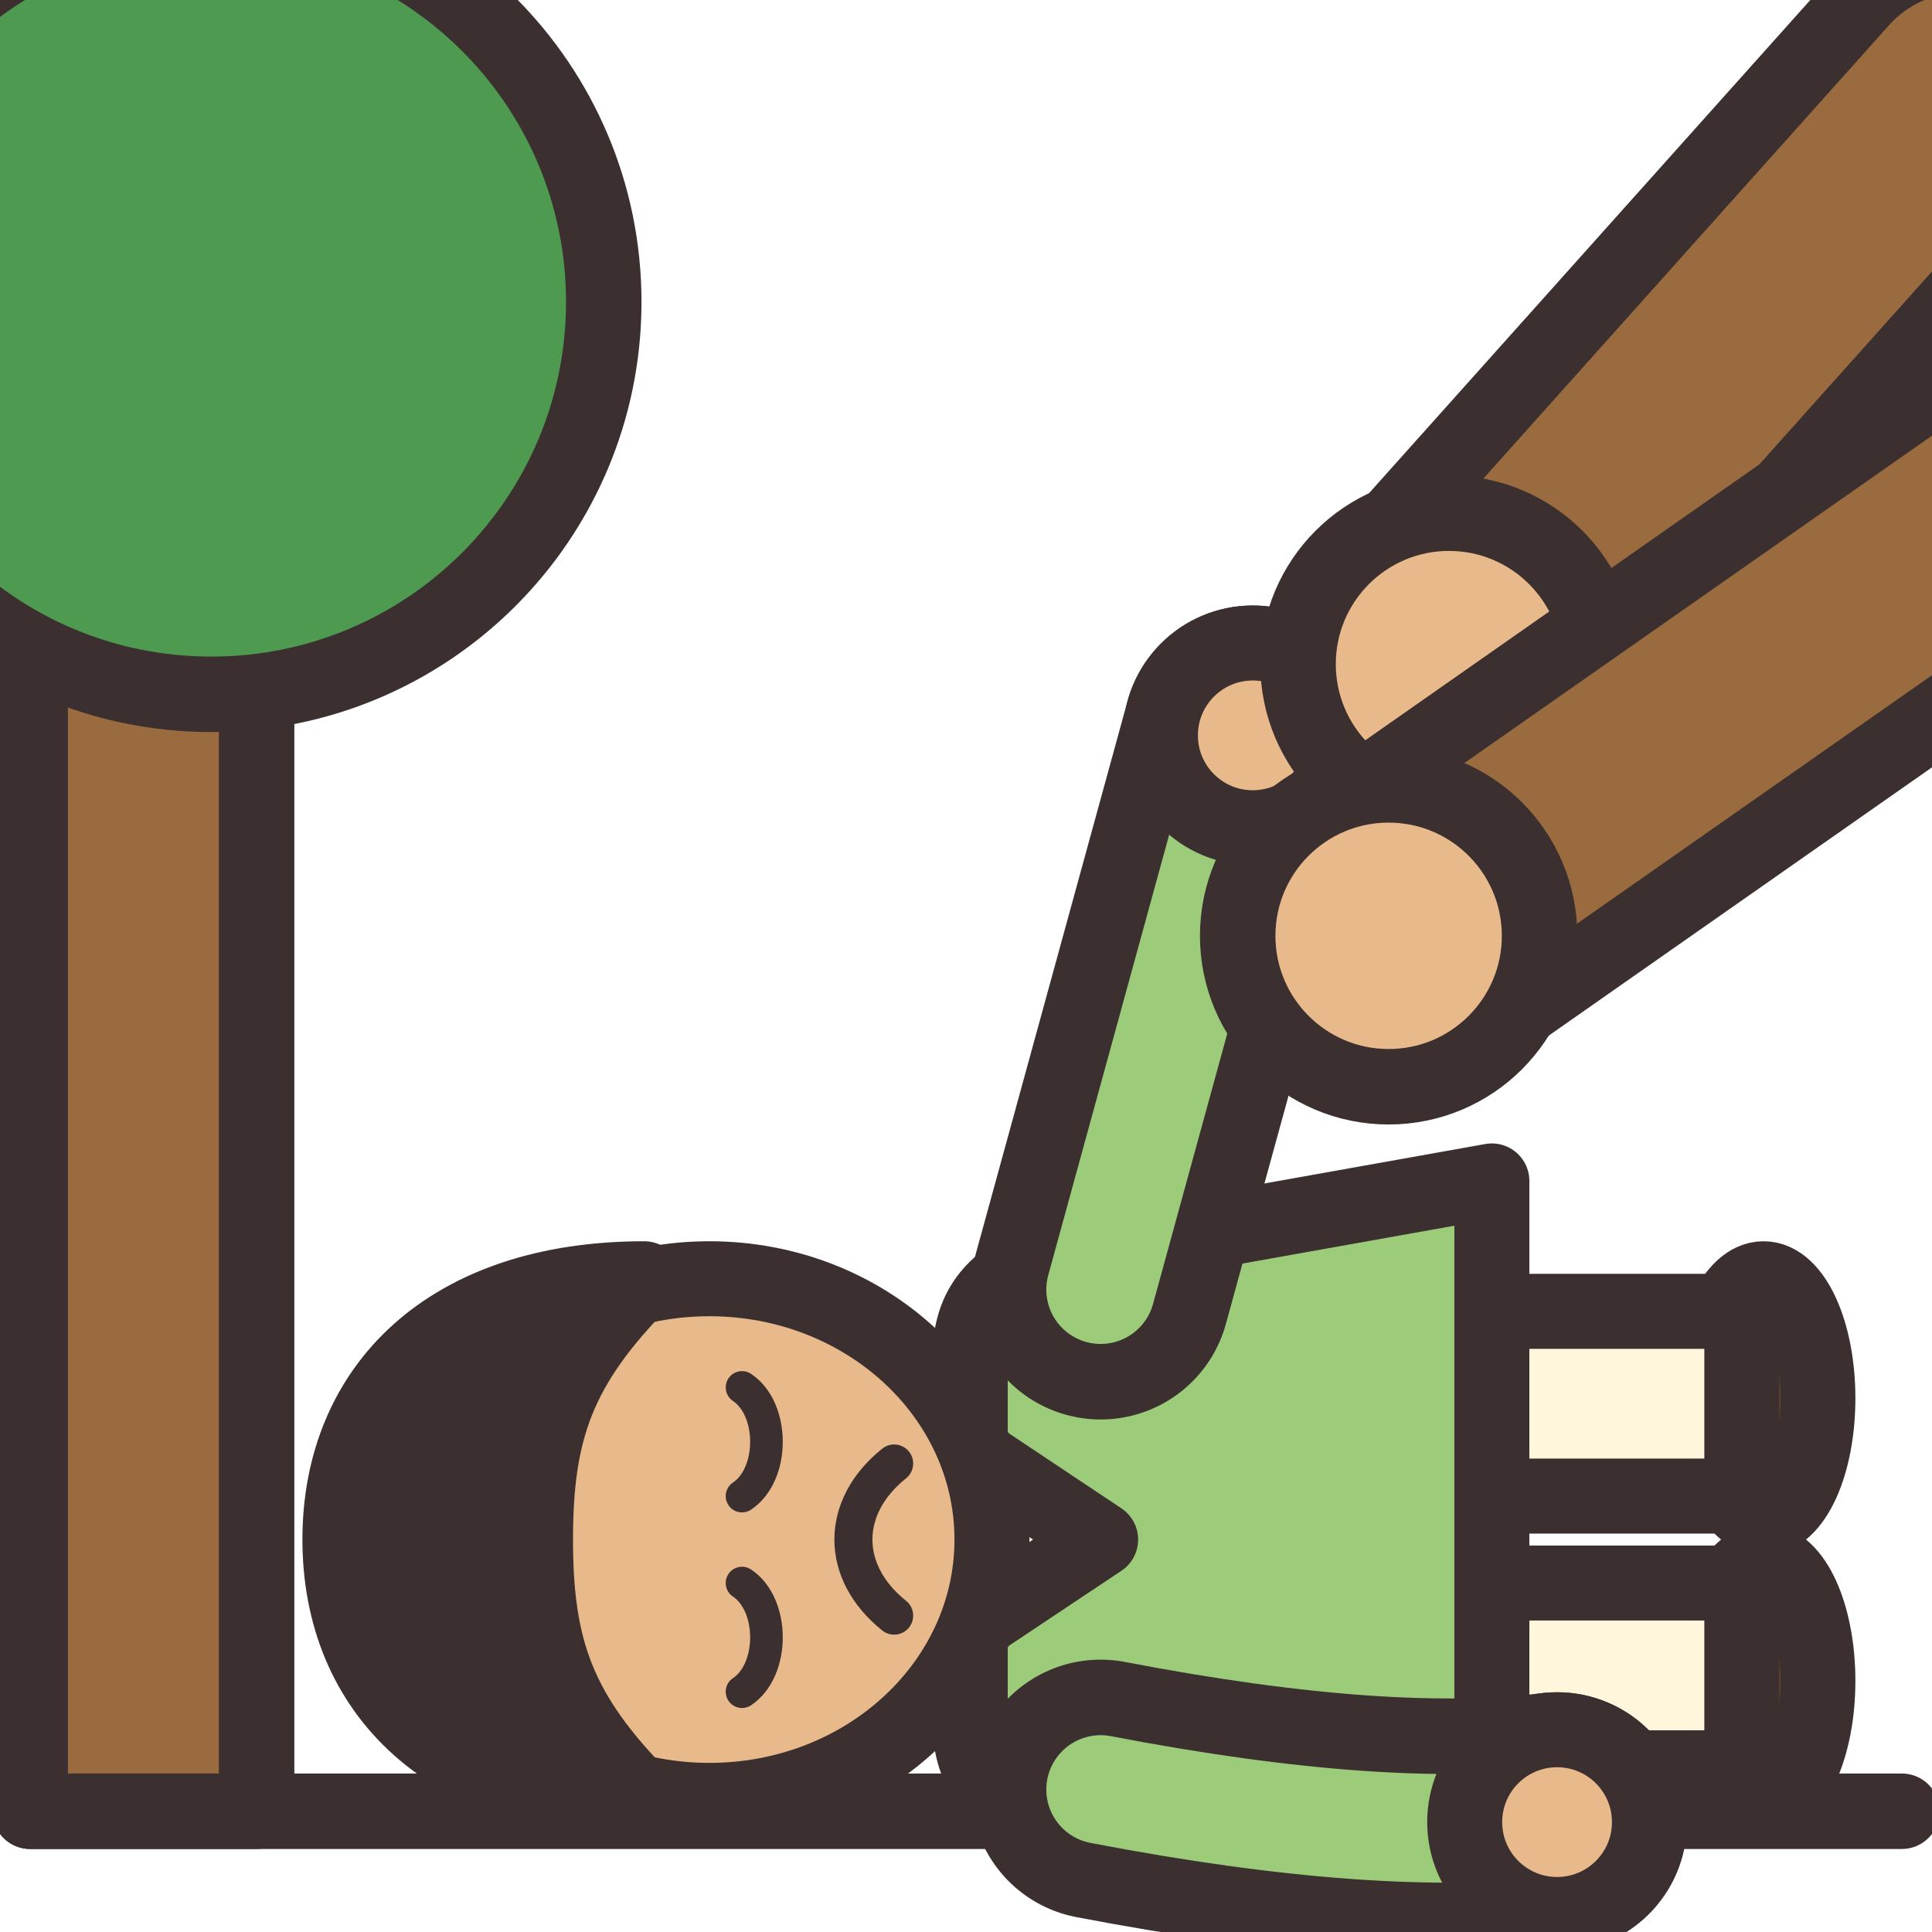
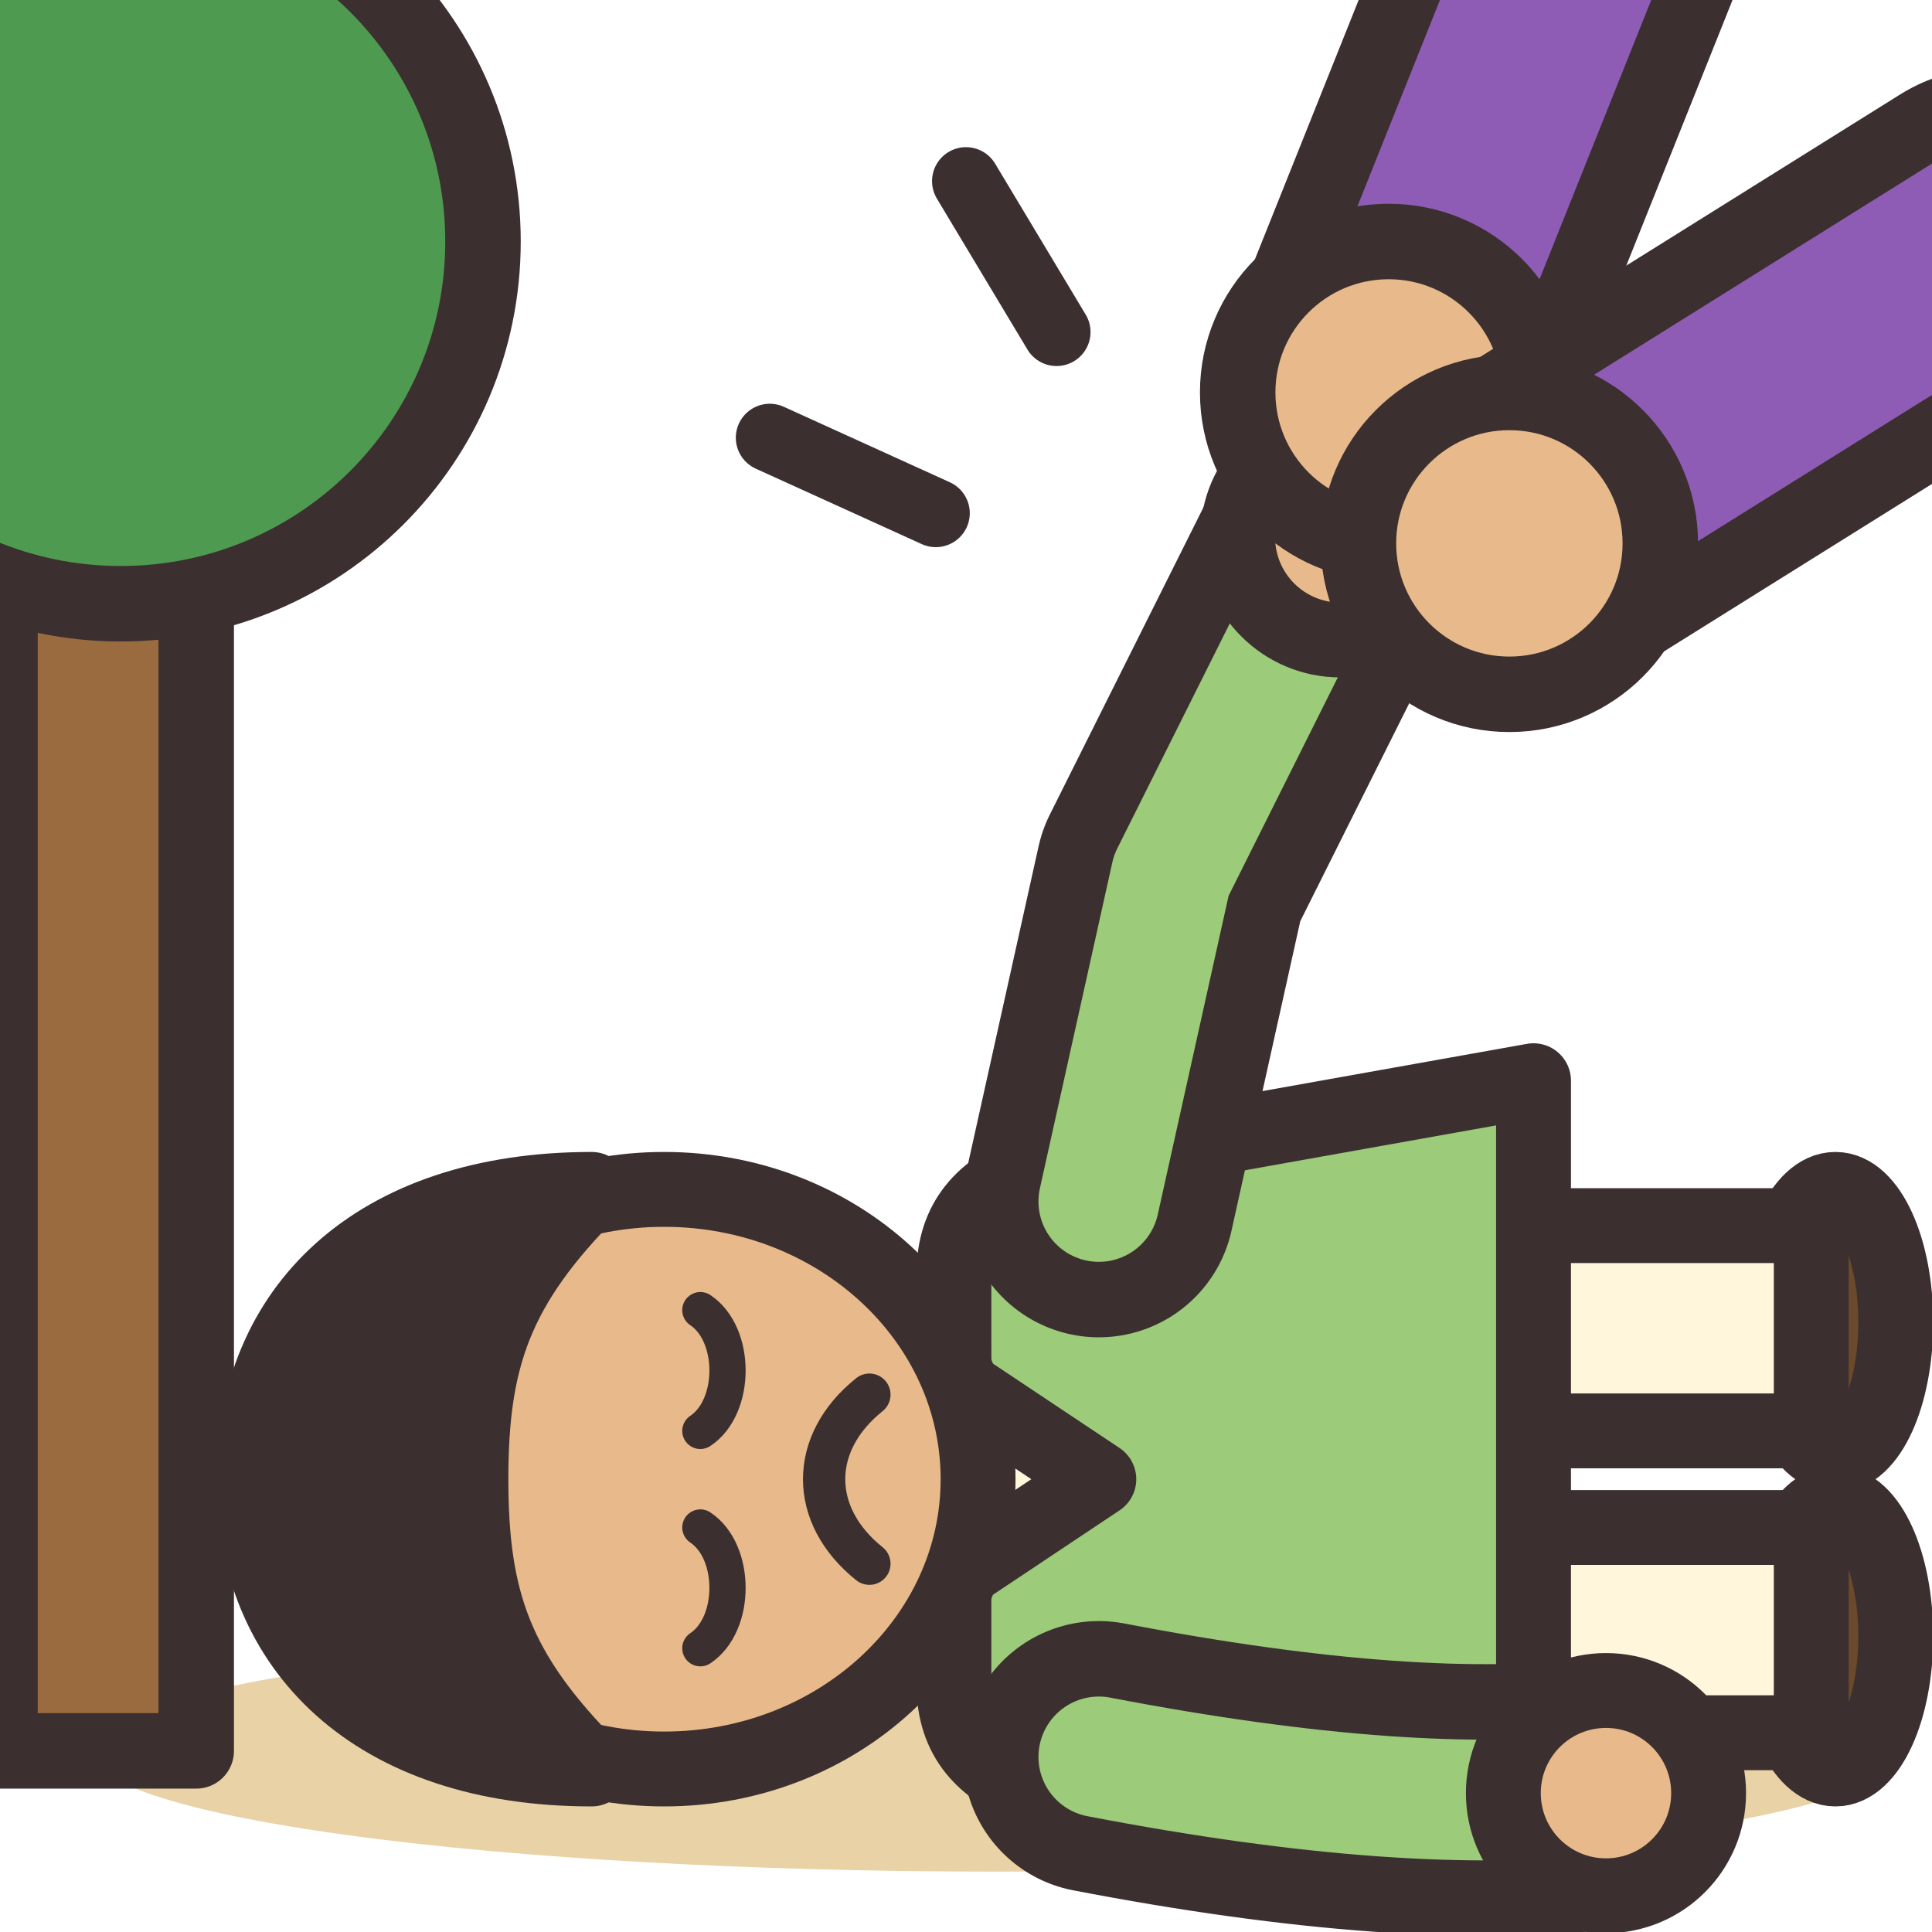
<svg xmlns="http://www.w3.org/2000/svg" viewBox="0 0 128 128">
  <g stroke="#3b2f2f" stroke-width="5" stroke-linejoin="round" stroke-linecap="round">
-     <rect x="2" y="34" width="15" height="86" rx="0" fill="#9a6b3f" />
-     <circle cx="14" cy="20" r="26" fill="#4e9a51" />
-     <path d="M2 120H126" fill="none" stroke-width="5" />
+     <ellipse cx="66" cy="116" rx="60" ry="8" fill="#e8d2a6" stroke="none" />
+     <rect x="0" y="30" width="13" height="86" rx="0" fill="#9a6b3f" />
+     <circle cx="8" cy="16" r="24" fill="#4e9a51" />
  </g>
-   <g transform="translate(119 102) rotate(-90) scale(0.72)" stroke="#3b2f2f" stroke-width="6.9" stroke-linejoin="round" stroke-linecap="round">
+   <g transform="translate(124 98) rotate(-90) scale(0.8)" stroke="#3b2f2f" stroke-width="6.2" stroke-linejoin="round" stroke-linecap="round">
    <ellipse cx="-13" cy="-3" rx="11" ry="5" fill="#6b4a2b" />
    <ellipse cx="13" cy="-3" rx="11" ry="5" fill="#6b4a2b" />
    <rect x="-21" y="-36" width="17" height="31" rx="0" fill="#fff6dc" />
    <rect x="4" y="-36" width="17" height="31" rx="0" fill="#fff6dc" />
    <path d="M-17 -76C-26 -76 -27 -66 -28 -56L-33 -28H33L28 -56C27 -66 26 -76 17 -76z" fill="#9ccb7a" />
    <path d="M-8 -76l8 12 8-12" fill="#fff6dc" />
    <g transform="translate(0 -100) rotate(0)">
      <ellipse cx="0" cy="0" rx="24" ry="26" fill="#e8b98a" />
      <path d="M-24 -6c0-18 10-28 24-28s24 10 24 28c-8-8-14-10-24-10s-16 2-24 10z" fill="#3b2f2f" />
      <path d="M-14 3c2 3 8 3 10 0M4 3c2 3 8 3 10 0" fill="none" stroke-width="3" />
      <path d="M-7 17c4-5 10-5 14 0" fill="none" stroke-width="3.5" />
    </g>
-     <path d="M-23 -64Q-28 -38 -26 -22" fill="none" stroke-width="23.9" />
+     <path d="M-23 -64Q-28 -38 -26 -22" fill="none" stroke-width="22.5" />
    <path d="M-23 -64Q-28 -38 -26 -22" fill="none" stroke-width="10" stroke="#9ccb7a" />
    <circle cx="-26" cy="-22" r="8.5" fill="#e8b98a" />
-     <path d="M23 -64L74 -50" fill="none" stroke-width="23.9" />
-     <path d="M23 -64L74 -50" fill="none" stroke-width="10" stroke="#9ccb7a" />
-     <circle cx="74" cy="-50" r="8.5" fill="#e8b98a" />
+     <path d="M23 -64L50 -58L78 -44" fill="none" stroke-width="22.5" />
+     <path d="M23 -64L50 -58L78 -44" fill="none" stroke-width="10" stroke="#9ccb7a" />
+     <circle cx="78" cy="-44" r="8.5" fill="#e8b98a" />
  </g>
  <g stroke="#3b2f2f" stroke-width="5" stroke-linejoin="round" stroke-linecap="round">
-     <path d="M130 6L96 44" fill="none" stroke-width="23" />
-     <path d="M130 6L96 44" fill="none" stroke-width="13" stroke="#9a6b3f" />
-     <circle cx="96" cy="44" r="10" fill="#e8b98a" />
-     <path d="M132 34L92 62" fill="none" stroke-width="23" />
-     <path d="M132 34L92 62" fill="none" stroke-width="13" stroke="#9a6b3f" />
-     <circle cx="92" cy="62" r="10" fill="#e8b98a" />
+     <path d="M104 -4L92 26" fill="none" stroke-width="23" />
+     <path d="M104 -4L92 26" fill="none" stroke-width="13" stroke="#8e5bb5" />
+     <circle cx="92" cy="26" r="10" fill="#e8b98a" />
+     <path d="M132 16L100 36" fill="none" stroke-width="23" />
+     <path d="M132 16L100 36" fill="none" stroke-width="13" stroke="#8e5bb5" />
+     <circle cx="100" cy="36" r="10" fill="#e8b98a" />
  </g>
+   <path d="M70 22l-6-10M62 34l-11-5" fill="none" stroke="#3b2f2f" stroke-width="4.5" stroke-linecap="round" stroke-linejoin="round" />
</svg>
